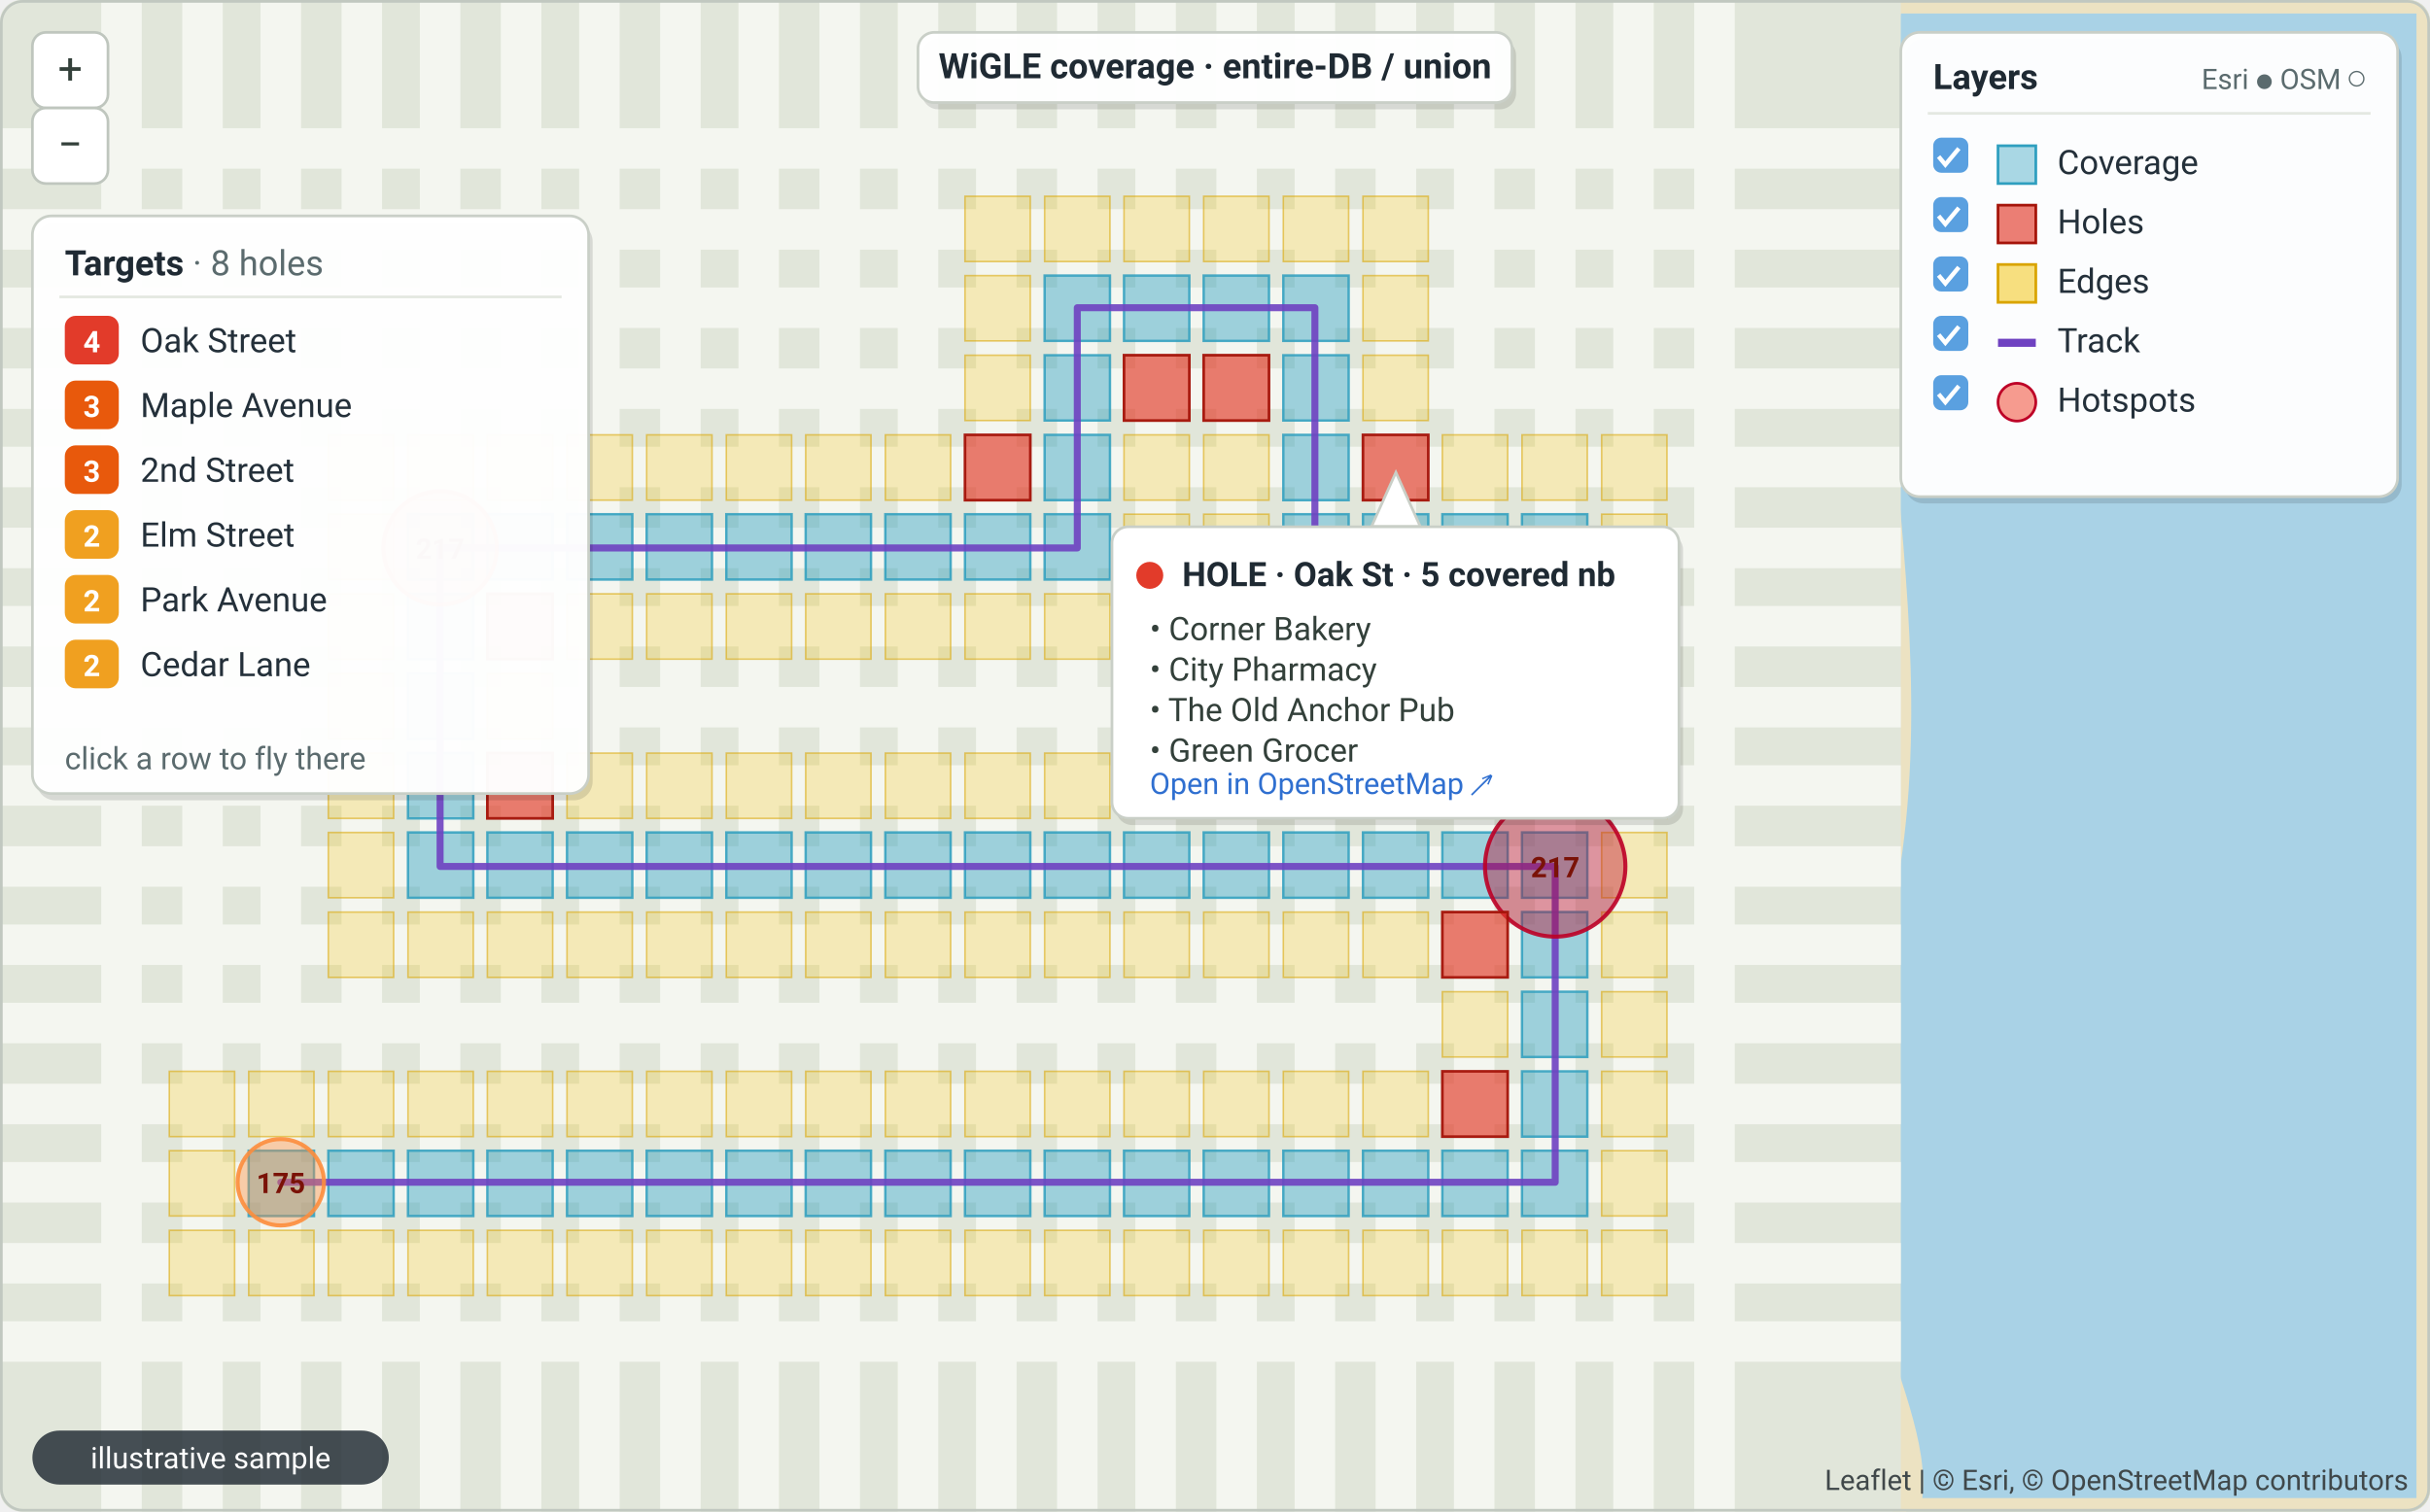
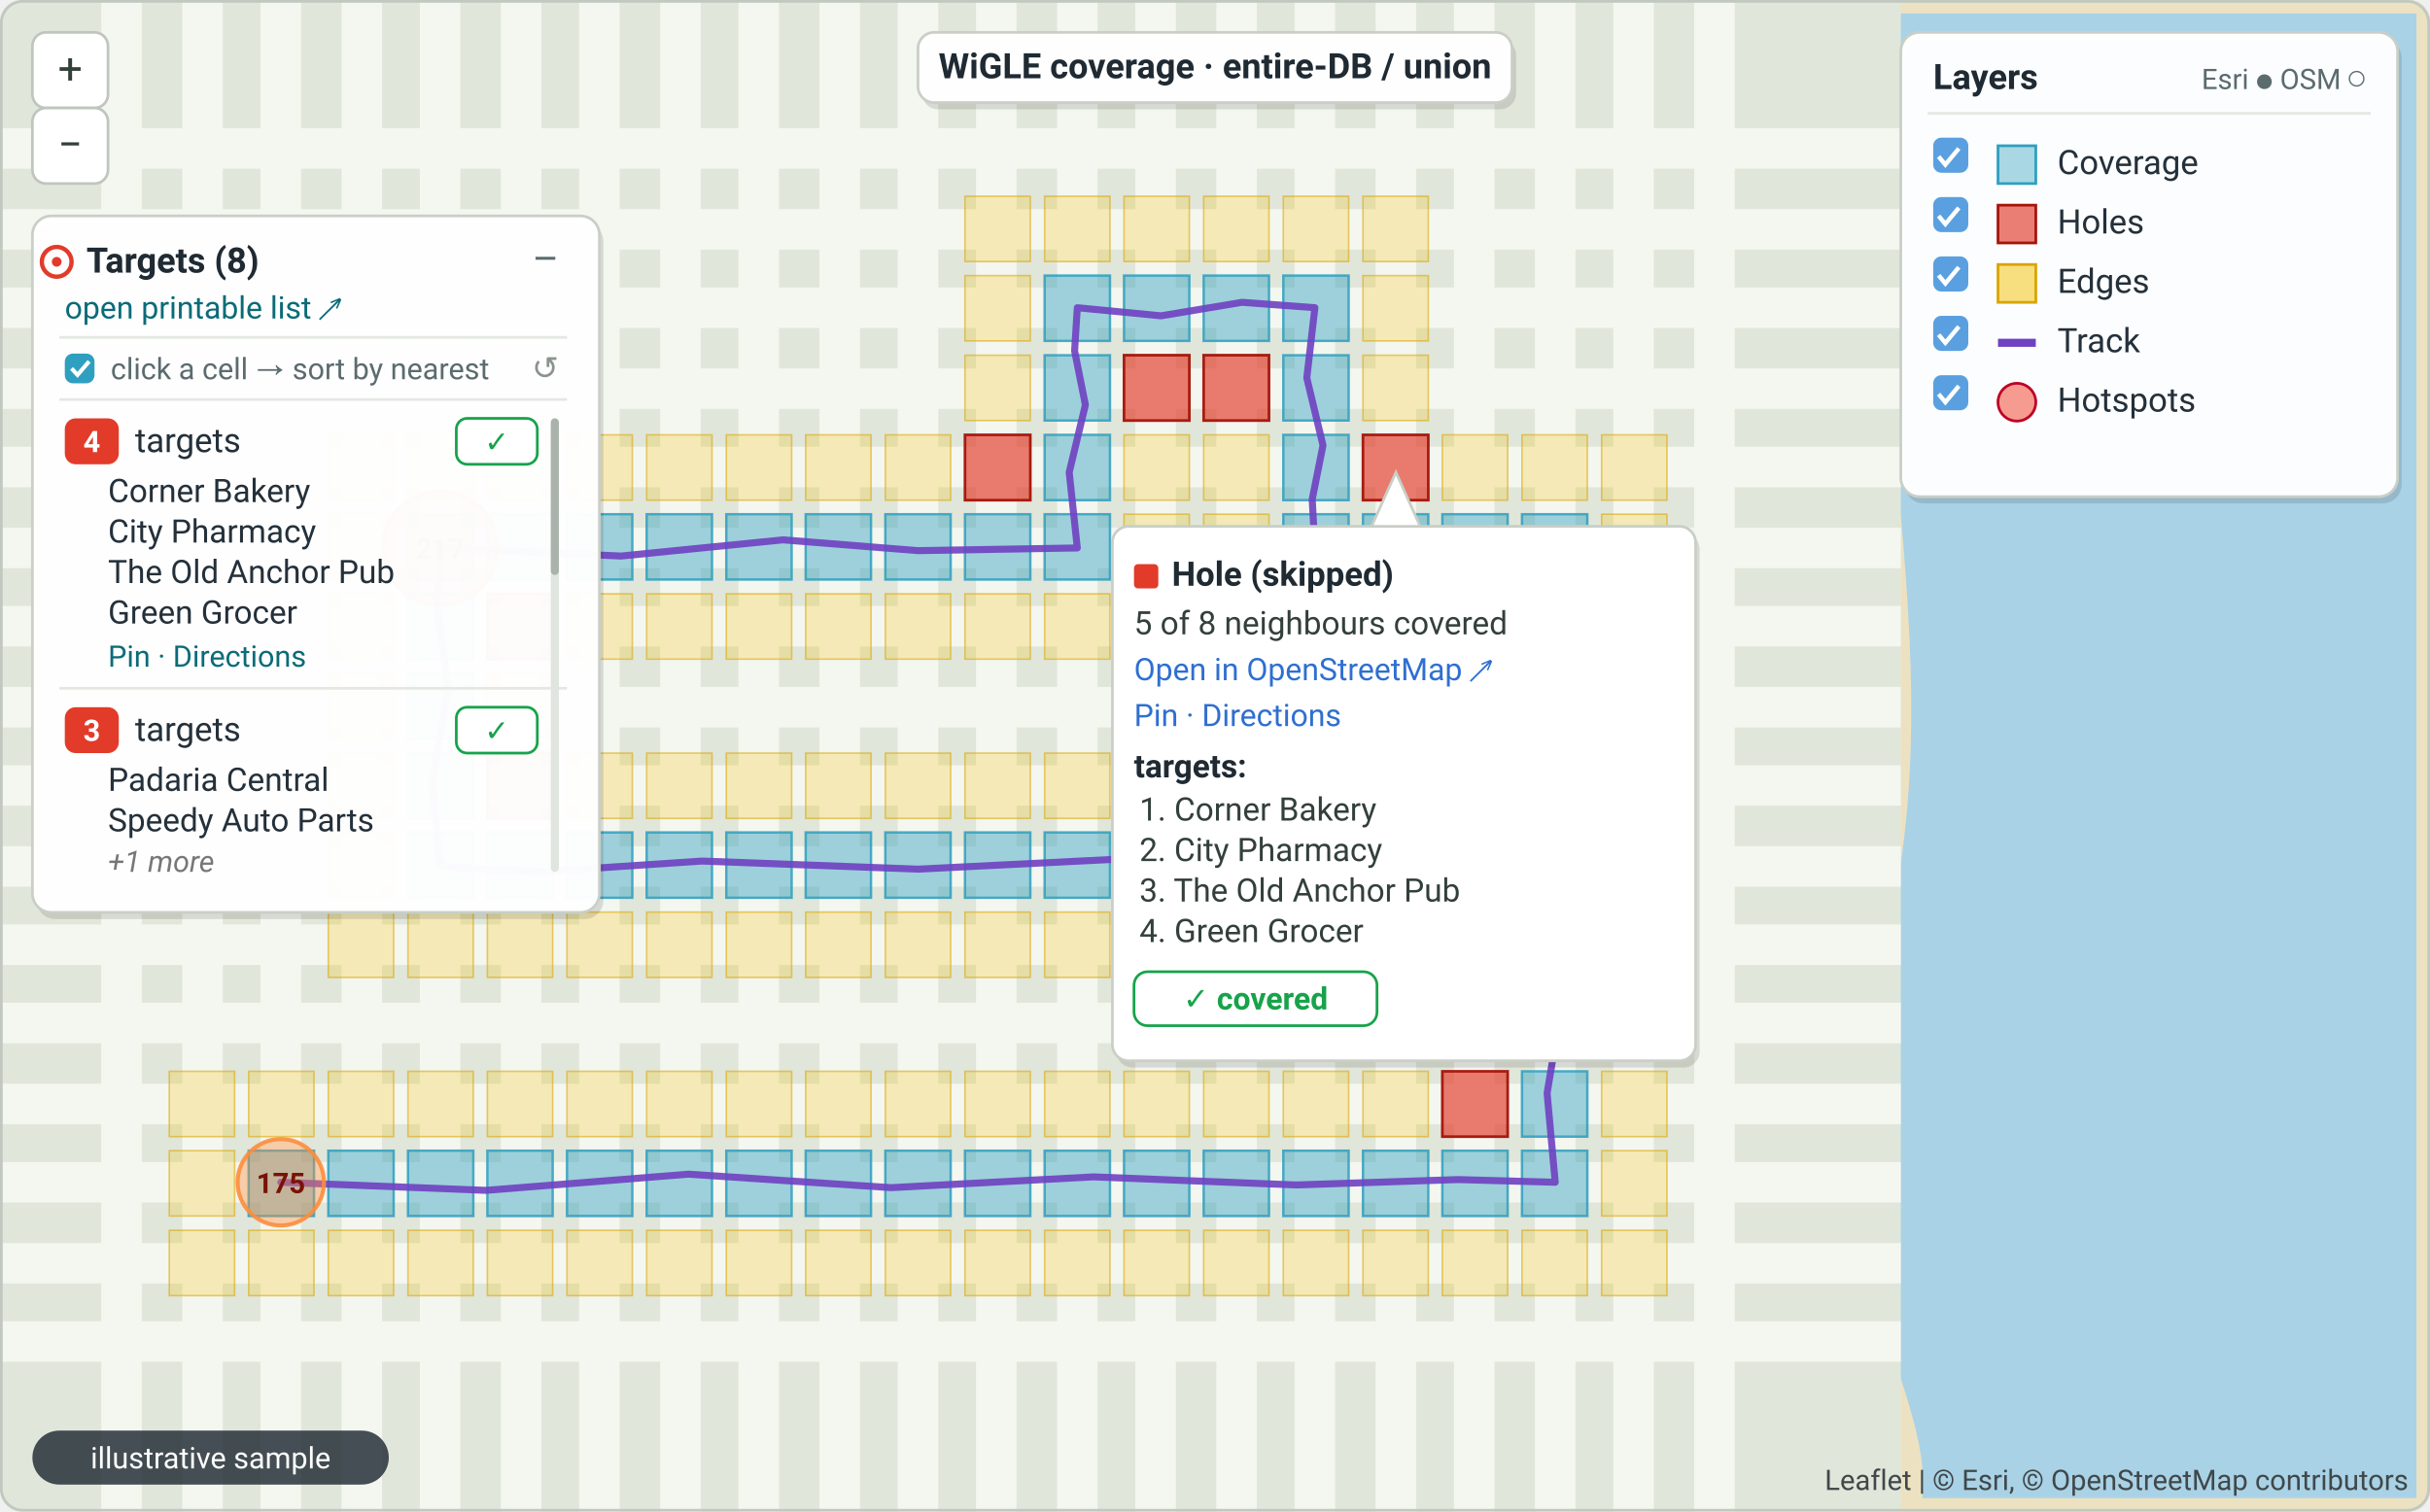
<svg xmlns="http://www.w3.org/2000/svg" width="900" height="560" viewBox="0 0 900 560" font-family="ui-sans-serif, Segoe UI, Roboto, Helvetica, Arial, sans-serif">
  <defs>
    <clipPath id="frame">
      <rect x="0" y="0" width="900" height="560" rx="8" />
    </clipPath>
  </defs>
  <g clip-path="url(#frame)">
    <rect x="0" y="0" width="900" height="560" fill="#e7ebe1" />
    <path d="M 700,0 C 672,120 726,240 690,360 C 662,470 716,520 706,560 L 900,560 L 900,0 Z" fill="#a9d2e6" />
    <path d="M 700,0 C 672,120 726,240 690,360 C 662,470 716,520 706,560 L 900,560 L 900,0 Z" fill="none" stroke="#ece2c2" stroke-width="10" />
    <rect x="0" y="0" width="704" height="560" fill="#e1e6da" />
    <line x1="45" y1="0" x2="45" y2="560" stroke="#f4f6f0" stroke-width="15" />
    <line x1="75" y1="0" x2="75" y2="560" stroke="#f4f6f0" stroke-width="15" />
    <line x1="104" y1="0" x2="104" y2="560" stroke="#f4f6f0" stroke-width="15" />
    <line x1="134" y1="0" x2="134" y2="560" stroke="#f4f6f0" stroke-width="15" />
    <line x1="163" y1="0" x2="163" y2="560" stroke="#f4f6f0" stroke-width="15" />
    <line x1="193" y1="0" x2="193" y2="560" stroke="#f4f6f0" stroke-width="15" />
    <line x1="222" y1="0" x2="222" y2="560" stroke="#f4f6f0" stroke-width="15" />
    <line x1="252" y1="0" x2="252" y2="560" stroke="#f4f6f0" stroke-width="15" />
    <line x1="281" y1="0" x2="281" y2="560" stroke="#f4f6f0" stroke-width="15" />
    <line x1="311" y1="0" x2="311" y2="560" stroke="#f4f6f0" stroke-width="15" />
    <line x1="340" y1="0" x2="340" y2="560" stroke="#f4f6f0" stroke-width="15" />
    <line x1="369" y1="0" x2="369" y2="560" stroke="#f4f6f0" stroke-width="15" />
    <line x1="399" y1="0" x2="399" y2="560" stroke="#f4f6f0" stroke-width="15" />
    <line x1="428" y1="0" x2="428" y2="560" stroke="#f4f6f0" stroke-width="15" />
    <line x1="458" y1="0" x2="458" y2="560" stroke="#f4f6f0" stroke-width="15" />
    <line x1="487" y1="0" x2="487" y2="560" stroke="#f4f6f0" stroke-width="15" />
    <line x1="517" y1="0" x2="517" y2="560" stroke="#f4f6f0" stroke-width="15" />
    <line x1="546" y1="0" x2="546" y2="560" stroke="#f4f6f0" stroke-width="15" />
    <line x1="576" y1="0" x2="576" y2="560" stroke="#f4f6f0" stroke-width="15" />
    <line x1="605" y1="0" x2="605" y2="560" stroke="#f4f6f0" stroke-width="15" />
    <line x1="635" y1="0" x2="635" y2="560" stroke="#f4f6f0" stroke-width="15" />
    <line x1="0" y1="55" x2="704" y2="55" stroke="#f4f6f0" stroke-width="15" />
    <line x1="0" y1="85" x2="704" y2="85" stroke="#f4f6f0" stroke-width="15" />
    <line x1="0" y1="114" x2="704" y2="114" stroke="#f4f6f0" stroke-width="15" />
    <line x1="0" y1="144" x2="704" y2="144" stroke="#f4f6f0" stroke-width="15" />
    <line x1="0" y1="173" x2="704" y2="173" stroke="#f4f6f0" stroke-width="15" />
    <line x1="0" y1="203" x2="704" y2="203" stroke="#f4f6f0" stroke-width="15" />
    <line x1="0" y1="232" x2="704" y2="232" stroke="#f4f6f0" stroke-width="15" />
    <line x1="0" y1="262" x2="704" y2="262" stroke="#f4f6f0" stroke-width="15" />
    <line x1="0" y1="291" x2="704" y2="291" stroke="#f4f6f0" stroke-width="15" />
    <line x1="0" y1="321" x2="704" y2="321" stroke="#f4f6f0" stroke-width="15" />
    <line x1="0" y1="350" x2="704" y2="350" stroke="#f4f6f0" stroke-width="15" />
    <line x1="0" y1="379" x2="704" y2="379" stroke="#f4f6f0" stroke-width="15" />
    <line x1="0" y1="409" x2="704" y2="409" stroke="#f4f6f0" stroke-width="15" />
    <line x1="0" y1="438" x2="704" y2="438" stroke="#f4f6f0" stroke-width="15" />
    <line x1="0" y1="468" x2="704" y2="468" stroke="#f4f6f0" stroke-width="15" />
    <line x1="0" y1="497" x2="704" y2="497" stroke="#f4f6f0" stroke-width="15" />
    <rect x="357.4" y="396.9" width="24.2" height="24.2" fill="#f2c200" fill-opacity="0.24" stroke="#d9a400" stroke-opacity="0.55" stroke-width="0.6" />
    <rect x="239.5" y="220.0" width="24.2" height="24.2" fill="#f2c200" fill-opacity="0.24" stroke="#d9a400" stroke-opacity="0.55" stroke-width="0.6" />
    <rect x="504.8" y="220.0" width="24.2" height="24.2" fill="#f2c200" fill-opacity="0.24" stroke="#d9a400" stroke-opacity="0.55" stroke-width="0.6" />
    <rect x="298.4" y="161.1" width="24.2" height="24.2" fill="#f2c200" fill-opacity="0.24" stroke="#d9a400" stroke-opacity="0.55" stroke-width="0.6" />
    <rect x="357.4" y="455.8" width="24.2" height="24.2" fill="#f2c200" fill-opacity="0.24" stroke="#d9a400" stroke-opacity="0.55" stroke-width="0.6" />
    <rect x="504.8" y="337.9" width="24.2" height="24.2" fill="#f2c200" fill-opacity="0.24" stroke="#d9a400" stroke-opacity="0.55" stroke-width="0.6" />
    <rect x="416.3" y="72.7" width="24.2" height="24.2" fill="#f2c200" fill-opacity="0.24" stroke="#d9a400" stroke-opacity="0.55" stroke-width="0.6" />
    <rect x="416.3" y="396.9" width="24.2" height="24.2" fill="#f2c200" fill-opacity="0.24" stroke="#d9a400" stroke-opacity="0.55" stroke-width="0.6" />
    <rect x="298.4" y="220.0" width="24.2" height="24.2" fill="#f2c200" fill-opacity="0.24" stroke="#d9a400" stroke-opacity="0.55" stroke-width="0.6" />
    <rect x="151.1" y="455.8" width="24.2" height="24.2" fill="#f2c200" fill-opacity="0.24" stroke="#d9a400" stroke-opacity="0.55" stroke-width="0.6" />
    <rect x="534.2" y="367.4" width="24.2" height="24.2" fill="#f2c200" fill-opacity="0.24" stroke="#d9a400" stroke-opacity="0.55" stroke-width="0.6" />
    <rect x="416.3" y="455.8" width="24.2" height="24.2" fill="#f2c200" fill-opacity="0.24" stroke="#d9a400" stroke-opacity="0.55" stroke-width="0.6" />
    <rect x="210.0" y="396.9" width="24.2" height="24.2" fill="#f2c200" fill-opacity="0.24" stroke="#d9a400" stroke-opacity="0.55" stroke-width="0.6" />
    <rect x="475.3" y="396.9" width="24.2" height="24.2" fill="#f2c200" fill-opacity="0.24" stroke="#d9a400" stroke-opacity="0.55" stroke-width="0.6" />
    <rect x="210.0" y="455.8" width="24.2" height="24.2" fill="#f2c200" fill-opacity="0.24" stroke="#d9a400" stroke-opacity="0.55" stroke-width="0.6" />
    <rect x="593.2" y="367.4" width="24.2" height="24.2" fill="#f2c200" fill-opacity="0.24" stroke="#d9a400" stroke-opacity="0.55" stroke-width="0.6" />
    <rect x="475.3" y="455.8" width="24.2" height="24.2" fill="#f2c200" fill-opacity="0.24" stroke="#d9a400" stroke-opacity="0.55" stroke-width="0.6" />
    <rect x="357.4" y="337.9" width="24.2" height="24.2" fill="#f2c200" fill-opacity="0.24" stroke="#d9a400" stroke-opacity="0.55" stroke-width="0.6" />
    <rect x="269.0" y="396.9" width="24.2" height="24.2" fill="#f2c200" fill-opacity="0.24" stroke="#d9a400" stroke-opacity="0.55" stroke-width="0.6" />
    <rect x="121.6" y="249.5" width="24.2" height="24.2" fill="#f2c200" fill-opacity="0.24" stroke="#d9a400" stroke-opacity="0.55" stroke-width="0.6" />
    <rect x="416.3" y="279.0" width="24.2" height="24.2" fill="#f2c200" fill-opacity="0.24" stroke="#d9a400" stroke-opacity="0.55" stroke-width="0.6" />
    <rect x="269.0" y="455.8" width="24.2" height="24.2" fill="#f2c200" fill-opacity="0.24" stroke="#d9a400" stroke-opacity="0.55" stroke-width="0.6" />
    <rect x="534.2" y="455.8" width="24.2" height="24.2" fill="#f2c200" fill-opacity="0.24" stroke="#d9a400" stroke-opacity="0.55" stroke-width="0.6" />
    <rect x="416.3" y="337.9" width="24.2" height="24.2" fill="#f2c200" fill-opacity="0.24" stroke="#d9a400" stroke-opacity="0.55" stroke-width="0.6" />
    <rect x="327.9" y="396.9" width="24.2" height="24.2" fill="#f2c200" fill-opacity="0.24" stroke="#d9a400" stroke-opacity="0.55" stroke-width="0.6" />
    <rect x="180.5" y="249.5" width="24.2" height="24.2" fill="#f2c200" fill-opacity="0.24" stroke="#d9a400" stroke-opacity="0.55" stroke-width="0.6" />
    <rect x="593.2" y="396.9" width="24.2" height="24.2" fill="#f2c200" fill-opacity="0.24" stroke="#d9a400" stroke-opacity="0.55" stroke-width="0.6" />
    <rect x="504.8" y="131.6" width="24.2" height="24.2" fill="#f2c200" fill-opacity="0.24" stroke="#d9a400" stroke-opacity="0.55" stroke-width="0.6" />
    <rect x="210.0" y="279.0" width="24.2" height="24.2" fill="#f2c200" fill-opacity="0.24" stroke="#d9a400" stroke-opacity="0.55" stroke-width="0.6" />
    <rect x="475.3" y="279.0" width="24.2" height="24.2" fill="#f2c200" fill-opacity="0.24" stroke="#d9a400" stroke-opacity="0.55" stroke-width="0.6" />
    <rect x="327.9" y="455.8" width="24.2" height="24.2" fill="#f2c200" fill-opacity="0.24" stroke="#d9a400" stroke-opacity="0.55" stroke-width="0.6" />
    <rect x="210.0" y="337.9" width="24.2" height="24.2" fill="#f2c200" fill-opacity="0.24" stroke="#d9a400" stroke-opacity="0.55" stroke-width="0.6" />
    <rect x="121.6" y="396.9" width="24.2" height="24.2" fill="#f2c200" fill-opacity="0.24" stroke="#d9a400" stroke-opacity="0.55" stroke-width="0.6" />
    <rect x="475.3" y="337.9" width="24.2" height="24.2" fill="#f2c200" fill-opacity="0.24" stroke="#d9a400" stroke-opacity="0.55" stroke-width="0.6" />
    <rect x="386.9" y="396.9" width="24.2" height="24.2" fill="#f2c200" fill-opacity="0.24" stroke="#d9a400" stroke-opacity="0.55" stroke-width="0.6" />
    <rect x="357.4" y="220.0" width="24.2" height="24.2" fill="#f2c200" fill-opacity="0.24" stroke="#d9a400" stroke-opacity="0.55" stroke-width="0.6" />
    <rect x="269.0" y="279.0" width="24.2" height="24.2" fill="#f2c200" fill-opacity="0.24" stroke="#d9a400" stroke-opacity="0.55" stroke-width="0.6" />
    <rect x="121.6" y="455.8" width="24.2" height="24.2" fill="#f2c200" fill-opacity="0.24" stroke="#d9a400" stroke-opacity="0.55" stroke-width="0.6" />
    <rect x="534.2" y="279.0" width="24.2" height="24.2" fill="#f2c200" fill-opacity="0.24" stroke="#d9a400" stroke-opacity="0.55" stroke-width="0.6" />
    <rect x="386.9" y="455.8" width="24.2" height="24.2" fill="#f2c200" fill-opacity="0.24" stroke="#d9a400" stroke-opacity="0.55" stroke-width="0.6" />
    <rect x="416.3" y="161.1" width="24.2" height="24.2" fill="#f2c200" fill-opacity="0.24" stroke="#d9a400" stroke-opacity="0.55" stroke-width="0.6" />
    <rect x="269.0" y="337.9" width="24.2" height="24.2" fill="#f2c200" fill-opacity="0.24" stroke="#d9a400" stroke-opacity="0.55" stroke-width="0.6" />
    <rect x="180.5" y="396.9" width="24.2" height="24.2" fill="#f2c200" fill-opacity="0.24" stroke="#d9a400" stroke-opacity="0.55" stroke-width="0.6" />
    <rect x="445.8" y="72.7" width="24.2" height="24.2" fill="#f2c200" fill-opacity="0.24" stroke="#d9a400" stroke-opacity="0.55" stroke-width="0.6" />
    <rect x="445.8" y="396.9" width="24.2" height="24.2" fill="#f2c200" fill-opacity="0.24" stroke="#d9a400" stroke-opacity="0.55" stroke-width="0.6" />
    <rect x="357.4" y="131.6" width="24.2" height="24.2" fill="#f2c200" fill-opacity="0.24" stroke="#d9a400" stroke-opacity="0.55" stroke-width="0.6" />
    <rect x="327.9" y="279.0" width="24.2" height="24.2" fill="#f2c200" fill-opacity="0.24" stroke="#d9a400" stroke-opacity="0.55" stroke-width="0.6" />
    <rect x="180.5" y="455.8" width="24.2" height="24.2" fill="#f2c200" fill-opacity="0.24" stroke="#d9a400" stroke-opacity="0.55" stroke-width="0.6" />
    <rect x="445.8" y="455.8" width="24.2" height="24.2" fill="#f2c200" fill-opacity="0.24" stroke="#d9a400" stroke-opacity="0.55" stroke-width="0.6" />
    <rect x="210.0" y="161.1" width="24.2" height="24.2" fill="#f2c200" fill-opacity="0.24" stroke="#d9a400" stroke-opacity="0.55" stroke-width="0.6" />
    <rect x="327.9" y="337.9" width="24.2" height="24.2" fill="#f2c200" fill-opacity="0.24" stroke="#d9a400" stroke-opacity="0.55" stroke-width="0.6" />
    <rect x="239.5" y="396.9" width="24.2" height="24.2" fill="#f2c200" fill-opacity="0.24" stroke="#d9a400" stroke-opacity="0.55" stroke-width="0.6" />
    <rect x="593.2" y="337.9" width="24.2" height="24.2" fill="#f2c200" fill-opacity="0.24" stroke="#d9a400" stroke-opacity="0.55" stroke-width="0.6" />
    <rect x="504.8" y="396.9" width="24.2" height="24.2" fill="#f2c200" fill-opacity="0.24" stroke="#d9a400" stroke-opacity="0.55" stroke-width="0.6" />
    <rect x="210.0" y="220.0" width="24.2" height="24.2" fill="#f2c200" fill-opacity="0.24" stroke="#d9a400" stroke-opacity="0.55" stroke-width="0.6" />
    <rect x="121.6" y="279.0" width="24.2" height="24.2" fill="#f2c200" fill-opacity="0.24" stroke="#d9a400" stroke-opacity="0.55" stroke-width="0.6" />
    <rect x="386.9" y="279.0" width="24.2" height="24.2" fill="#f2c200" fill-opacity="0.24" stroke="#d9a400" stroke-opacity="0.55" stroke-width="0.6" />
    <rect x="239.5" y="455.8" width="24.2" height="24.2" fill="#f2c200" fill-opacity="0.24" stroke="#d9a400" stroke-opacity="0.55" stroke-width="0.6" />
    <rect x="269.0" y="161.1" width="24.2" height="24.2" fill="#f2c200" fill-opacity="0.24" stroke="#d9a400" stroke-opacity="0.55" stroke-width="0.6" />
    <rect x="534.2" y="161.1" width="24.2" height="24.2" fill="#f2c200" fill-opacity="0.24" stroke="#d9a400" stroke-opacity="0.55" stroke-width="0.6" />
    <rect x="386.9" y="337.9" width="24.2" height="24.2" fill="#f2c200" fill-opacity="0.24" stroke="#d9a400" stroke-opacity="0.55" stroke-width="0.6" />
    <rect x="298.4" y="396.9" width="24.2" height="24.2" fill="#f2c200" fill-opacity="0.24" stroke="#d9a400" stroke-opacity="0.55" stroke-width="0.6" />
    <rect x="269.0" y="220.0" width="24.2" height="24.2" fill="#f2c200" fill-opacity="0.24" stroke="#d9a400" stroke-opacity="0.55" stroke-width="0.6" />
    <rect x="534.2" y="220.0" width="24.2" height="24.2" fill="#f2c200" fill-opacity="0.24" stroke="#d9a400" stroke-opacity="0.55" stroke-width="0.6" />
    <rect x="445.8" y="279.0" width="24.2" height="24.2" fill="#f2c200" fill-opacity="0.24" stroke="#d9a400" stroke-opacity="0.55" stroke-width="0.6" />
    <rect x="327.9" y="161.1" width="24.2" height="24.2" fill="#f2c200" fill-opacity="0.24" stroke="#d9a400" stroke-opacity="0.55" stroke-width="0.6" />
    <rect x="180.5" y="337.9" width="24.2" height="24.2" fill="#f2c200" fill-opacity="0.24" stroke="#d9a400" stroke-opacity="0.55" stroke-width="0.6" />
    <rect x="445.8" y="337.9" width="24.2" height="24.2" fill="#f2c200" fill-opacity="0.24" stroke="#d9a400" stroke-opacity="0.55" stroke-width="0.6" />
    <rect x="327.9" y="220.0" width="24.2" height="24.2" fill="#f2c200" fill-opacity="0.24" stroke="#d9a400" stroke-opacity="0.55" stroke-width="0.6" />
    <rect x="239.5" y="279.0" width="24.2" height="24.2" fill="#f2c200" fill-opacity="0.24" stroke="#d9a400" stroke-opacity="0.55" stroke-width="0.6" />
    <rect x="504.8" y="279.0" width="24.2" height="24.2" fill="#f2c200" fill-opacity="0.24" stroke="#d9a400" stroke-opacity="0.55" stroke-width="0.6" />
    <rect x="239.5" y="337.9" width="24.2" height="24.2" fill="#f2c200" fill-opacity="0.24" stroke="#d9a400" stroke-opacity="0.55" stroke-width="0.6" />
    <rect x="151.1" y="396.9" width="24.2" height="24.2" fill="#f2c200" fill-opacity="0.24" stroke="#d9a400" stroke-opacity="0.55" stroke-width="0.6" />
    <rect x="121.6" y="220.0" width="24.2" height="24.2" fill="#f2c200" fill-opacity="0.24" stroke="#d9a400" stroke-opacity="0.55" stroke-width="0.6" />
    <rect x="298.4" y="279.0" width="24.2" height="24.2" fill="#f2c200" fill-opacity="0.24" stroke="#d9a400" stroke-opacity="0.55" stroke-width="0.6" />
    <rect x="180.5" y="161.1" width="24.2" height="24.2" fill="#f2c200" fill-opacity="0.24" stroke="#d9a400" stroke-opacity="0.55" stroke-width="0.6" />
    <rect x="445.8" y="161.1" width="24.2" height="24.2" fill="#f2c200" fill-opacity="0.24" stroke="#d9a400" stroke-opacity="0.55" stroke-width="0.6" />
    <rect x="504.8" y="455.8" width="24.2" height="24.2" fill="#f2c200" fill-opacity="0.24" stroke="#d9a400" stroke-opacity="0.55" stroke-width="0.6" />
    <rect x="298.4" y="337.9" width="24.2" height="24.2" fill="#f2c200" fill-opacity="0.24" stroke="#d9a400" stroke-opacity="0.55" stroke-width="0.6" />
    <rect x="357.4" y="279.0" width="24.2" height="24.2" fill="#f2c200" fill-opacity="0.24" stroke="#d9a400" stroke-opacity="0.55" stroke-width="0.6" />
    <rect x="239.5" y="161.1" width="24.2" height="24.2" fill="#f2c200" fill-opacity="0.24" stroke="#d9a400" stroke-opacity="0.55" stroke-width="0.6" />
    <rect x="298.4" y="455.8" width="24.2" height="24.2" fill="#f2c200" fill-opacity="0.24" stroke="#d9a400" stroke-opacity="0.55" stroke-width="0.6" />
    <rect x="593.2" y="426.3" width="24.2" height="24.2" fill="#f2c200" fill-opacity="0.24" stroke="#d9a400" stroke-opacity="0.55" stroke-width="0.6" />
    <rect x="563.7" y="455.8" width="24.2" height="24.2" fill="#f2c200" fill-opacity="0.24" stroke="#d9a400" stroke-opacity="0.55" stroke-width="0.6" />
    <rect x="121.6" y="308.4" width="24.2" height="24.2" fill="#f2c200" fill-opacity="0.24" stroke="#d9a400" stroke-opacity="0.55" stroke-width="0.6" />
    <rect x="563.7" y="161.1" width="24.2" height="24.2" fill="#f2c200" fill-opacity="0.24" stroke="#d9a400" stroke-opacity="0.55" stroke-width="0.6" />
    <rect x="563.7" y="279.0" width="24.2" height="24.2" fill="#f2c200" fill-opacity="0.24" stroke="#d9a400" stroke-opacity="0.55" stroke-width="0.6" />
    <rect x="475.3" y="72.7" width="24.2" height="24.2" fill="#f2c200" fill-opacity="0.24" stroke="#d9a400" stroke-opacity="0.55" stroke-width="0.6" />
    <rect x="151.1" y="161.1" width="24.2" height="24.2" fill="#f2c200" fill-opacity="0.24" stroke="#d9a400" stroke-opacity="0.55" stroke-width="0.6" />
    <rect x="121.6" y="190.5" width="24.2" height="24.2" fill="#f2c200" fill-opacity="0.24" stroke="#d9a400" stroke-opacity="0.55" stroke-width="0.6" />
    <rect x="504.8" y="102.1" width="24.2" height="24.2" fill="#f2c200" fill-opacity="0.24" stroke="#d9a400" stroke-opacity="0.55" stroke-width="0.6" />
    <rect x="445.8" y="190.5" width="24.2" height="24.2" fill="#f2c200" fill-opacity="0.24" stroke="#d9a400" stroke-opacity="0.55" stroke-width="0.6" />
    <rect x="151.1" y="337.9" width="24.2" height="24.2" fill="#f2c200" fill-opacity="0.24" stroke="#d9a400" stroke-opacity="0.55" stroke-width="0.6" />
    <rect x="563.7" y="220.0" width="24.2" height="24.2" fill="#f2c200" fill-opacity="0.24" stroke="#d9a400" stroke-opacity="0.55" stroke-width="0.6" />
    <rect x="386.9" y="72.7" width="24.2" height="24.2" fill="#f2c200" fill-opacity="0.24" stroke="#d9a400" stroke-opacity="0.55" stroke-width="0.6" />
    <rect x="357.4" y="102.1" width="24.2" height="24.2" fill="#f2c200" fill-opacity="0.24" stroke="#d9a400" stroke-opacity="0.55" stroke-width="0.6" />
    <rect x="475.3" y="220.0" width="24.2" height="24.2" fill="#f2c200" fill-opacity="0.24" stroke="#d9a400" stroke-opacity="0.55" stroke-width="0.6" />
    <rect x="92.1" y="396.9" width="24.2" height="24.2" fill="#f2c200" fill-opacity="0.24" stroke="#d9a400" stroke-opacity="0.55" stroke-width="0.6" />
    <rect x="92.1" y="455.8" width="24.2" height="24.2" fill="#f2c200" fill-opacity="0.24" stroke="#d9a400" stroke-opacity="0.55" stroke-width="0.6" />
    <rect x="386.9" y="220.0" width="24.2" height="24.2" fill="#f2c200" fill-opacity="0.24" stroke="#d9a400" stroke-opacity="0.55" stroke-width="0.6" />
    <rect x="416.3" y="190.5" width="24.2" height="24.2" fill="#f2c200" fill-opacity="0.24" stroke="#d9a400" stroke-opacity="0.55" stroke-width="0.6" />
    <rect x="593.2" y="308.4" width="24.2" height="24.2" fill="#f2c200" fill-opacity="0.24" stroke="#d9a400" stroke-opacity="0.55" stroke-width="0.6" />
    <rect x="357.4" y="72.7" width="24.2" height="24.2" fill="#f2c200" fill-opacity="0.24" stroke="#d9a400" stroke-opacity="0.55" stroke-width="0.6" />
    <rect x="593.2" y="190.5" width="24.2" height="24.2" fill="#f2c200" fill-opacity="0.24" stroke="#d9a400" stroke-opacity="0.55" stroke-width="0.6" />
    <rect x="62.7" y="396.9" width="24.2" height="24.2" fill="#f2c200" fill-opacity="0.24" stroke="#d9a400" stroke-opacity="0.55" stroke-width="0.6" />
    <rect x="62.7" y="455.8" width="24.2" height="24.2" fill="#f2c200" fill-opacity="0.24" stroke="#d9a400" stroke-opacity="0.55" stroke-width="0.6" />
    <rect x="593.2" y="455.8" width="24.2" height="24.2" fill="#f2c200" fill-opacity="0.24" stroke="#d9a400" stroke-opacity="0.55" stroke-width="0.6" />
    <rect x="416.3" y="220.0" width="24.2" height="24.2" fill="#f2c200" fill-opacity="0.24" stroke="#d9a400" stroke-opacity="0.55" stroke-width="0.6" />
    <rect x="593.2" y="279.0" width="24.2" height="24.2" fill="#f2c200" fill-opacity="0.24" stroke="#d9a400" stroke-opacity="0.55" stroke-width="0.6" />
    <rect x="504.8" y="72.7" width="24.2" height="24.2" fill="#f2c200" fill-opacity="0.24" stroke="#d9a400" stroke-opacity="0.55" stroke-width="0.6" />
    <rect x="121.6" y="337.9" width="24.2" height="24.2" fill="#f2c200" fill-opacity="0.24" stroke="#d9a400" stroke-opacity="0.55" stroke-width="0.6" />
    <rect x="593.2" y="161.1" width="24.2" height="24.2" fill="#f2c200" fill-opacity="0.24" stroke="#d9a400" stroke-opacity="0.55" stroke-width="0.6" />
    <rect x="593.2" y="220.0" width="24.2" height="24.2" fill="#f2c200" fill-opacity="0.24" stroke="#d9a400" stroke-opacity="0.55" stroke-width="0.6" />
    <rect x="121.6" y="161.1" width="24.2" height="24.2" fill="#f2c200" fill-opacity="0.24" stroke="#d9a400" stroke-opacity="0.55" stroke-width="0.6" />
    <rect x="445.8" y="220.0" width="24.2" height="24.2" fill="#f2c200" fill-opacity="0.24" stroke="#d9a400" stroke-opacity="0.55" stroke-width="0.6" />
    <rect x="62.7" y="426.3" width="24.2" height="24.2" fill="#f2c200" fill-opacity="0.24" stroke="#d9a400" stroke-opacity="0.55" stroke-width="0.6" />
    <rect x="475.3" y="190.5" width="24.2" height="24.2" fill="#2f9fbf" fill-opacity="0.44" stroke="#2f9fbf" stroke-opacity="0.85" stroke-width="0.9" />
    <rect x="563.7" y="190.5" width="24.2" height="24.2" fill="#2f9fbf" fill-opacity="0.44" stroke="#2f9fbf" stroke-opacity="0.85" stroke-width="0.9" />
    <rect x="416.3" y="102.1" width="24.2" height="24.2" fill="#2f9fbf" fill-opacity="0.44" stroke="#2f9fbf" stroke-opacity="0.85" stroke-width="0.9" />
    <rect x="151.1" y="279.0" width="24.2" height="24.2" fill="#2f9fbf" fill-opacity="0.44" stroke="#2f9fbf" stroke-opacity="0.85" stroke-width="0.9" />
    <rect x="151.1" y="220.0" width="24.2" height="24.2" fill="#2f9fbf" fill-opacity="0.44" stroke="#2f9fbf" stroke-opacity="0.85" stroke-width="0.9" />
    <rect x="210.0" y="308.4" width="24.2" height="24.2" fill="#2f9fbf" fill-opacity="0.44" stroke="#2f9fbf" stroke-opacity="0.85" stroke-width="0.9" />
    <rect x="386.9" y="308.4" width="24.2" height="24.2" fill="#2f9fbf" fill-opacity="0.44" stroke="#2f9fbf" stroke-opacity="0.85" stroke-width="0.9" />
    <rect x="298.4" y="308.4" width="24.2" height="24.2" fill="#2f9fbf" fill-opacity="0.44" stroke="#2f9fbf" stroke-opacity="0.85" stroke-width="0.9" />
    <rect x="475.3" y="308.4" width="24.2" height="24.2" fill="#2f9fbf" fill-opacity="0.44" stroke="#2f9fbf" stroke-opacity="0.85" stroke-width="0.9" />
    <rect x="121.6" y="426.3" width="24.2" height="24.2" fill="#2f9fbf" fill-opacity="0.44" stroke="#2f9fbf" stroke-opacity="0.85" stroke-width="0.9" />
    <rect x="298.4" y="426.3" width="24.2" height="24.2" fill="#2f9fbf" fill-opacity="0.44" stroke="#2f9fbf" stroke-opacity="0.85" stroke-width="0.9" />
    <rect x="563.7" y="308.4" width="24.2" height="24.2" fill="#2f9fbf" fill-opacity="0.44" stroke="#2f9fbf" stroke-opacity="0.85" stroke-width="0.9" />
    <rect x="210.0" y="426.3" width="24.2" height="24.2" fill="#2f9fbf" fill-opacity="0.44" stroke="#2f9fbf" stroke-opacity="0.85" stroke-width="0.9" />
    <rect x="386.9" y="426.3" width="24.2" height="24.2" fill="#2f9fbf" fill-opacity="0.44" stroke="#2f9fbf" stroke-opacity="0.85" stroke-width="0.9" />
    <rect x="180.5" y="190.5" width="24.2" height="24.2" fill="#2f9fbf" fill-opacity="0.44" stroke="#2f9fbf" stroke-opacity="0.85" stroke-width="0.9" />
    <rect x="563.7" y="367.4" width="24.2" height="24.2" fill="#2f9fbf" fill-opacity="0.44" stroke="#2f9fbf" stroke-opacity="0.85" stroke-width="0.9" />
    <rect x="475.3" y="426.3" width="24.2" height="24.2" fill="#2f9fbf" fill-opacity="0.44" stroke="#2f9fbf" stroke-opacity="0.85" stroke-width="0.9" />
    <rect x="269.0" y="190.5" width="24.2" height="24.2" fill="#2f9fbf" fill-opacity="0.44" stroke="#2f9fbf" stroke-opacity="0.85" stroke-width="0.9" />
    <rect x="386.9" y="161.1" width="24.2" height="24.2" fill="#2f9fbf" fill-opacity="0.44" stroke="#2f9fbf" stroke-opacity="0.85" stroke-width="0.9" />
    <rect x="357.4" y="190.5" width="24.2" height="24.2" fill="#2f9fbf" fill-opacity="0.44" stroke="#2f9fbf" stroke-opacity="0.85" stroke-width="0.9" />
    <rect x="563.7" y="426.3" width="24.2" height="24.2" fill="#2f9fbf" fill-opacity="0.44" stroke="#2f9fbf" stroke-opacity="0.85" stroke-width="0.9" />
    <rect x="475.3" y="161.1" width="24.2" height="24.2" fill="#2f9fbf" fill-opacity="0.44" stroke="#2f9fbf" stroke-opacity="0.85" stroke-width="0.9" />
    <rect x="534.2" y="190.5" width="24.2" height="24.2" fill="#2f9fbf" fill-opacity="0.44" stroke="#2f9fbf" stroke-opacity="0.85" stroke-width="0.9" />
    <rect x="386.9" y="102.1" width="24.2" height="24.2" fill="#2f9fbf" fill-opacity="0.44" stroke="#2f9fbf" stroke-opacity="0.85" stroke-width="0.9" />
    <rect x="475.3" y="102.1" width="24.2" height="24.2" fill="#2f9fbf" fill-opacity="0.44" stroke="#2f9fbf" stroke-opacity="0.85" stroke-width="0.9" />
    <rect x="180.5" y="308.4" width="24.2" height="24.2" fill="#2f9fbf" fill-opacity="0.44" stroke="#2f9fbf" stroke-opacity="0.85" stroke-width="0.9" />
    <rect x="269.0" y="308.4" width="24.2" height="24.2" fill="#2f9fbf" fill-opacity="0.44" stroke="#2f9fbf" stroke-opacity="0.85" stroke-width="0.9" />
    <rect x="445.8" y="308.4" width="24.2" height="24.2" fill="#2f9fbf" fill-opacity="0.44" stroke="#2f9fbf" stroke-opacity="0.85" stroke-width="0.9" />
    <rect x="92.1" y="426.3" width="24.2" height="24.2" fill="#2f9fbf" fill-opacity="0.44" stroke="#2f9fbf" stroke-opacity="0.85" stroke-width="0.9" />
    <rect x="357.4" y="308.4" width="24.2" height="24.2" fill="#2f9fbf" fill-opacity="0.44" stroke="#2f9fbf" stroke-opacity="0.85" stroke-width="0.9" />
    <rect x="534.2" y="308.4" width="24.2" height="24.2" fill="#2f9fbf" fill-opacity="0.44" stroke="#2f9fbf" stroke-opacity="0.85" stroke-width="0.9" />
    <rect x="180.5" y="426.3" width="24.2" height="24.2" fill="#2f9fbf" fill-opacity="0.44" stroke="#2f9fbf" stroke-opacity="0.85" stroke-width="0.9" />
    <rect x="357.4" y="426.3" width="24.2" height="24.2" fill="#2f9fbf" fill-opacity="0.44" stroke="#2f9fbf" stroke-opacity="0.85" stroke-width="0.9" />
    <rect x="269.0" y="426.3" width="24.2" height="24.2" fill="#2f9fbf" fill-opacity="0.44" stroke="#2f9fbf" stroke-opacity="0.85" stroke-width="0.9" />
    <rect x="445.8" y="426.3" width="24.2" height="24.2" fill="#2f9fbf" fill-opacity="0.44" stroke="#2f9fbf" stroke-opacity="0.85" stroke-width="0.9" />
    <rect x="239.5" y="190.5" width="24.2" height="24.2" fill="#2f9fbf" fill-opacity="0.44" stroke="#2f9fbf" stroke-opacity="0.85" stroke-width="0.9" />
    <rect x="151.1" y="190.5" width="24.2" height="24.2" fill="#2f9fbf" fill-opacity="0.44" stroke="#2f9fbf" stroke-opacity="0.85" stroke-width="0.9" />
    <rect x="327.9" y="190.5" width="24.2" height="24.2" fill="#2f9fbf" fill-opacity="0.44" stroke="#2f9fbf" stroke-opacity="0.85" stroke-width="0.9" />
    <rect x="534.2" y="426.3" width="24.2" height="24.2" fill="#2f9fbf" fill-opacity="0.44" stroke="#2f9fbf" stroke-opacity="0.85" stroke-width="0.9" />
    <rect x="504.8" y="190.5" width="24.2" height="24.2" fill="#2f9fbf" fill-opacity="0.44" stroke="#2f9fbf" stroke-opacity="0.85" stroke-width="0.9" />
    <rect x="386.9" y="190.5" width="24.2" height="24.2" fill="#2f9fbf" fill-opacity="0.44" stroke="#2f9fbf" stroke-opacity="0.85" stroke-width="0.9" />
    <rect x="445.8" y="102.1" width="24.2" height="24.2" fill="#2f9fbf" fill-opacity="0.44" stroke="#2f9fbf" stroke-opacity="0.85" stroke-width="0.9" />
    <rect x="563.7" y="337.9" width="24.2" height="24.2" fill="#2f9fbf" fill-opacity="0.44" stroke="#2f9fbf" stroke-opacity="0.85" stroke-width="0.9" />
    <rect x="386.9" y="131.6" width="24.2" height="24.2" fill="#2f9fbf" fill-opacity="0.44" stroke="#2f9fbf" stroke-opacity="0.85" stroke-width="0.9" />
    <rect x="151.1" y="249.5" width="24.2" height="24.2" fill="#2f9fbf" fill-opacity="0.44" stroke="#2f9fbf" stroke-opacity="0.85" stroke-width="0.9" />
    <rect x="563.7" y="396.9" width="24.2" height="24.2" fill="#2f9fbf" fill-opacity="0.44" stroke="#2f9fbf" stroke-opacity="0.85" stroke-width="0.9" />
    <rect x="239.5" y="308.4" width="24.2" height="24.2" fill="#2f9fbf" fill-opacity="0.44" stroke="#2f9fbf" stroke-opacity="0.85" stroke-width="0.9" />
    <rect x="475.3" y="131.6" width="24.2" height="24.2" fill="#2f9fbf" fill-opacity="0.44" stroke="#2f9fbf" stroke-opacity="0.85" stroke-width="0.9" />
    <rect x="151.1" y="308.4" width="24.2" height="24.2" fill="#2f9fbf" fill-opacity="0.44" stroke="#2f9fbf" stroke-opacity="0.85" stroke-width="0.9" />
    <rect x="327.9" y="308.4" width="24.2" height="24.2" fill="#2f9fbf" fill-opacity="0.44" stroke="#2f9fbf" stroke-opacity="0.85" stroke-width="0.9" />
    <rect x="298.4" y="190.5" width="24.2" height="24.2" fill="#2f9fbf" fill-opacity="0.44" stroke="#2f9fbf" stroke-opacity="0.85" stroke-width="0.9" />
    <rect x="151.1" y="426.3" width="24.2" height="24.2" fill="#2f9fbf" fill-opacity="0.44" stroke="#2f9fbf" stroke-opacity="0.85" stroke-width="0.9" />
    <rect x="416.3" y="308.4" width="24.2" height="24.2" fill="#2f9fbf" fill-opacity="0.44" stroke="#2f9fbf" stroke-opacity="0.85" stroke-width="0.9" />
    <rect x="239.5" y="426.3" width="24.2" height="24.2" fill="#2f9fbf" fill-opacity="0.44" stroke="#2f9fbf" stroke-opacity="0.85" stroke-width="0.9" />
    <rect x="504.8" y="308.4" width="24.2" height="24.2" fill="#2f9fbf" fill-opacity="0.44" stroke="#2f9fbf" stroke-opacity="0.85" stroke-width="0.9" />
    <rect x="327.9" y="426.3" width="24.2" height="24.2" fill="#2f9fbf" fill-opacity="0.44" stroke="#2f9fbf" stroke-opacity="0.85" stroke-width="0.9" />
    <rect x="504.8" y="426.3" width="24.2" height="24.2" fill="#2f9fbf" fill-opacity="0.44" stroke="#2f9fbf" stroke-opacity="0.85" stroke-width="0.9" />
    <rect x="210.0" y="190.5" width="24.2" height="24.2" fill="#2f9fbf" fill-opacity="0.44" stroke="#2f9fbf" stroke-opacity="0.85" stroke-width="0.9" />
    <rect x="416.3" y="426.3" width="24.2" height="24.2" fill="#2f9fbf" fill-opacity="0.44" stroke="#2f9fbf" stroke-opacity="0.85" stroke-width="0.9" />
-     <polyline points="104,438 576,438 576,438 576,321 576,321 163,321 163,321 163,203 163,203 399,203 399,203 399,114 487,114 487,203 487,203 576,203" fill="none" stroke="#6f42c1" stroke-width="2.6" stroke-opacity="0.9" stroke-linejoin="round" stroke-linecap="round" />
+     <polyline points="104,438 180,441 255,435 330,440 405,436 480,439 540,437 576,438 573,405 578,375 574,345 576,321 500,324 420,318 340,322 260,319 200,323 163,321 160,290 166,255 162,225 163,203 230,206 290,200 340,204 399,203 396,175 402,150 398,130 399,114 430,117 460,112 487,114 484,140 490,165 486,185 487,203 520,206 550,201 576,203" fill="none" stroke="#6f42c1" stroke-width="2.6" stroke-opacity="0.9" stroke-linejoin="round" stroke-linecap="round" />
    <circle cx="576" cy="321" r="26" fill="#bd0026" fill-opacity="0.4" stroke="#bd0026" stroke-opacity="0.9" stroke-width="1.5" />
    <text x="576" y="325" text-anchor="middle" font-size="10.5" font-weight="700" fill="#7a1207">217</text>
    <circle cx="163" cy="203" r="21" fill="#f03b20" fill-opacity="0.4" stroke="#f03b20" stroke-opacity="0.9" stroke-width="1.5" />
    <text x="163" y="207" text-anchor="middle" font-size="10.5" font-weight="700" fill="#7a1207">217</text>
    <circle cx="104" cy="438" r="16" fill="#fd8d3c" fill-opacity="0.4" stroke="#fd8d3c" stroke-opacity="0.9" stroke-width="1.5" />
    <text x="104" y="442" text-anchor="middle" font-size="10.5" font-weight="700" fill="#7a1207">175</text>
    <rect x="504.8" y="161.1" width="24.2" height="24.2" fill="#e23b2a" fill-opacity="0.66" stroke="#a5140a" stroke-opacity="0.95" stroke-width="1" />
    <rect x="357.4" y="161.1" width="24.2" height="24.2" fill="#e23b2a" fill-opacity="0.66" stroke="#a5140a" stroke-opacity="0.95" stroke-width="1" />
    <rect x="534.2" y="396.9" width="24.2" height="24.2" fill="#e23b2a" fill-opacity="0.66" stroke="#a5140a" stroke-opacity="0.95" stroke-width="1" />
    <rect x="445.8" y="131.6" width="24.2" height="24.2" fill="#e23b2a" fill-opacity="0.66" stroke="#a5140a" stroke-opacity="0.95" stroke-width="1" />
    <rect x="534.2" y="337.9" width="24.2" height="24.2" fill="#e23b2a" fill-opacity="0.66" stroke="#a5140a" stroke-opacity="0.95" stroke-width="1" />
    <rect x="180.5" y="279.0" width="24.2" height="24.2" fill="#e23b2a" fill-opacity="0.66" stroke="#a5140a" stroke-opacity="0.95" stroke-width="1" />
    <rect x="416.3" y="131.6" width="24.2" height="24.2" fill="#e23b2a" fill-opacity="0.66" stroke="#a5140a" stroke-opacity="0.95" stroke-width="1" />
    <rect x="180.5" y="220.0" width="24.2" height="24.2" fill="#e23b2a" fill-opacity="0.66" stroke="#a5140a" stroke-opacity="0.95" stroke-width="1" />
    <rect x="341.5" y="14.5" width="220" height="26" rx="6" fill="#000" fill-opacity="0.12" />
    <rect x="340.0" y="12" width="220" height="26" rx="6" fill="#ffffff" fill-opacity="0.97" stroke="#c9cfc7" />
    <text x="450.0" y="29" text-anchor="middle" font-size="13" font-weight="700" fill="#1f2a33">WiGLE coverage · entire-DB / union</text>
    <rect x="12" y="12" width="28" height="28" rx="5" fill="#ffffff" stroke="#bfc6be" />
    <text x="26" y="31" text-anchor="middle" font-size="16" fill="#33403a">+</text>
    <rect x="12" y="40" width="28" height="28" rx="5" fill="#ffffff" stroke="#bfc6be" />
    <text x="26" y="59" text-anchor="middle" font-size="16" fill="#33403a">−</text>
-     <rect x="13.5" y="82.5" width="206" height="214" rx="7" fill="#000" fill-opacity="0.12" />
-     <rect x="12" y="80" width="206" height="214" rx="7" fill="#ffffff" fill-opacity="0.97" stroke="#c9cfc7" />
-     <text x="24" y="102" font-size="13" font-weight="700" fill="#1f2a33">Targets <tspan fill="#5b6b6e" font-weight="400">· 8 holes</tspan>
-     </text>
-     <line x1="22" y1="110" x2="208" y2="110" stroke="#e4e8e1" />
-     <rect x="24" y="117" width="20" height="18" rx="4" fill="#e23b2a" />
-     <text x="34" y="130.5" text-anchor="middle" font-size="11" font-weight="700" fill="#fff">4</text>
-     <text x="52" y="130.5" font-size="12.5" fill="#24303a">Oak Street</text>
-     <rect x="24" y="141" width="20" height="18" rx="4" fill="#e8590c" />
-     <text x="34" y="154.5" text-anchor="middle" font-size="11" font-weight="700" fill="#fff">3</text>
-     <text x="52" y="154.5" font-size="12.5" fill="#24303a">Maple Avenue</text>
-     <rect x="24" y="165" width="20" height="18" rx="4" fill="#e8590c" />
-     <text x="34" y="178.5" text-anchor="middle" font-size="11" font-weight="700" fill="#fff">3</text>
-     <text x="52" y="178.5" font-size="12.5" fill="#24303a">2nd Street</text>
-     <rect x="24" y="189" width="20" height="18" rx="4" fill="#f0a020" />
-     <text x="34" y="202.5" text-anchor="middle" font-size="11" font-weight="700" fill="#fff">2</text>
-     <text x="52" y="202.5" font-size="12.5" fill="#24303a">Elm Street</text>
-     <rect x="24" y="213" width="20" height="18" rx="4" fill="#f0a020" />
-     <text x="34" y="226.5" text-anchor="middle" font-size="11" font-weight="700" fill="#fff">2</text>
-     <text x="52" y="226.5" font-size="12.5" fill="#24303a">Park Avenue</text>
-     <rect x="24" y="237" width="20" height="18" rx="4" fill="#f0a020" />
-     <text x="34" y="250.5" text-anchor="middle" font-size="11" font-weight="700" fill="#fff">2</text>
-     <text x="52" y="250.5" font-size="12.5" fill="#24303a">Cedar Lane</text>
-     <text x="24" y="285" font-size="11.5" fill="#5b6b6e">click a row to fly there</text>
+     <rect x="13.5" y="82.5" width="210" height="258" rx="7" fill="#000" fill-opacity="0.12" />
+     <rect x="12" y="80" width="210" height="258" rx="7" fill="#ffffff" fill-opacity="0.97" stroke="#c9cfc7" />
+     <circle cx="21" cy="97" r="5.5" fill="none" stroke="#e23b2a" stroke-width="1.6" />
+     <circle cx="21" cy="97" r="1.8" fill="#e23b2a" />
+     <text x="32" y="101" font-size="13" font-weight="700" fill="#1f2a33">Targets (8)</text>
+     <text x="207" y="101" text-anchor="end" font-size="15" fill="#5b6b6e">–</text>
+     <text x="24" y="118" font-size="11.5" fill="#0b6b78">open printable list ↗</text>
+     <line x1="22" y1="125" x2="210" y2="125" stroke="#e4e8e1" />
+     <rect x="24" y="131" width="11" height="11" rx="3" fill="#2f9fbf" />
+     <path d="M26.5,136.5 l2.2,2.4 l4.3,-5" fill="none" stroke="#fff" stroke-width="1.5" />
+     <text x="41" y="140.5" font-size="11" fill="#5b6b6e">click a cell → sort by nearest</text>
+     <text x="207" y="140.5" text-anchor="end" font-size="12" fill="#8a938c">↺</text>
+     <line x1="22" y1="148" x2="210" y2="148" stroke="#e4e8e1" />
+     <rect x="24" y="155" width="20" height="17" rx="4" fill="#e23b2a" />
+     <text x="34" y="167.5" text-anchor="middle" font-size="11" font-weight="700" fill="#fff">4</text>
+     <text x="50" y="167.5" font-size="12.5" fill="#24303a">targets</text>
+     <rect x="169" y="155" width="30" height="17" rx="4" fill="#ffffff" stroke="#16a34a" />
+     <text x="184" y="167.5" text-anchor="middle" font-size="11" font-weight="700" fill="#16a34a">✓</text>
+     <text x="40" y="186" font-size="12" fill="#24303a">Corner Bakery</text>
+     <text x="40" y="201" font-size="12" fill="#24303a">City Pharmacy</text>
+     <text x="40" y="216" font-size="12" fill="#24303a">The Old Anchor Pub</text>
+     <text x="40" y="231" font-size="12" fill="#24303a">Green Grocer</text>
+     <text x="40" y="247" font-size="11" fill="#0b6b78">Pin · Directions</text>
+     <line x1="22" y1="255" x2="210" y2="255" stroke="#e4e8e1" />
+     <rect x="24" y="262" width="20" height="17" rx="4" fill="#e23b2a" />
+     <text x="34" y="274.5" text-anchor="middle" font-size="11" font-weight="700" fill="#fff">3</text>
+     <text x="50" y="274.5" font-size="12.5" fill="#24303a">targets</text>
+     <rect x="169" y="262" width="30" height="17" rx="4" fill="#ffffff" stroke="#16a34a" />
+     <text x="184" y="274.5" text-anchor="middle" font-size="11" font-weight="700" fill="#16a34a">✓</text>
+     <text x="40" y="293" font-size="12" fill="#24303a">Padaria Central</text>
+     <text x="40" y="308" font-size="12" fill="#24303a">Speedy Auto Parts</text>
+     <text x="40" y="323" font-size="11" font-style="italic" fill="#777">+1 more</text>
+     <rect x="204" y="155" width="3" height="168" rx="1.5" fill="#e0e5df" />
+     <rect x="204" y="155" width="3" height="58" rx="1.5" fill="#aab3ab" />
    <rect x="705.5" y="14.5" width="184" height="172" rx="7" fill="#000" fill-opacity="0.12" />
    <rect x="704" y="12" width="184" height="172" rx="7" fill="#ffffff" fill-opacity="0.97" stroke="#c9cfc7" />
    <text x="716" y="33" font-size="13" font-weight="700" fill="#1f2a33">Layers</text>
    <text x="876" y="33" text-anchor="end" font-size="10.5" fill="#5b6b6e">Esri ●  OSM ○</text>
    <line x1="714" y1="42" x2="878" y2="42" stroke="#e4e8e1" />
    <rect x="716" y="51" width="13" height="13" rx="3" fill="#5aa0e0" />
    <path d="M718,58 l2.5,3 l5,-6" fill="none" stroke="#fff" stroke-width="1.6" />
    <rect x="740" y="54" width="14" height="14" fill="#2f9fbf" fill-opacity="0.4" stroke="#2f9fbf" />
    <text x="762" y="64.5" font-size="12.5" fill="#24303a">Coverage</text>
    <rect x="716" y="73" width="13" height="13" rx="3" fill="#5aa0e0" />
    <path d="M718,80 l2.5,3 l5,-6" fill="none" stroke="#fff" stroke-width="1.6" />
    <rect x="740" y="76" width="14" height="14" fill="#e23b2a" fill-opacity="0.65" stroke="#a5140a" />
    <text x="762" y="86.5" font-size="12.5" fill="#24303a">Holes</text>
    <rect x="716" y="95" width="13" height="13" rx="3" fill="#5aa0e0" />
    <path d="M718,102 l2.5,3 l5,-6" fill="none" stroke="#fff" stroke-width="1.6" />
    <rect x="740" y="98" width="14" height="14" fill="#f2c200" fill-opacity="0.5" stroke="#d9a400" />
    <text x="762" y="108.5" font-size="12.5" fill="#24303a">Edges</text>
    <rect x="716" y="117" width="13" height="13" rx="3" fill="#5aa0e0" />
    <path d="M718,124 l2.5,3 l5,-6" fill="none" stroke="#fff" stroke-width="1.6" />
    <line x1="740" y1="127" x2="754" y2="127" stroke="#6f42c1" stroke-width="3" />
    <text x="762" y="130.5" font-size="12.5" fill="#24303a">Track</text>
    <rect x="716" y="139" width="13" height="13" rx="3" fill="#5aa0e0" />
    <path d="M718,146 l2.5,3 l5,-6" fill="none" stroke="#fff" stroke-width="1.6" />
    <circle cx="747" cy="149" r="7" fill="#f03b20" fill-opacity="0.5" stroke="#bd0026" />
    <text x="762" y="152.5" font-size="12.5" fill="#24303a">Hotspots</text>
-     <rect x="413.342" y="197.658" width="210" height="108" rx="6" fill="#000" fill-opacity="0.12" />
-     <rect x="411.842" y="195.158" width="210" height="108" rx="6" fill="#ffffff" stroke="#c9cfc7" />
+     <rect x="413.5" y="197.5" width="216" height="198" rx="6" fill="#000" fill-opacity="0.12" />
+     <rect x="412" y="195" width="216" height="198" rx="6" fill="#ffffff" stroke="#c9cfc7" />
    <path d="M508,195 l9,-20 l9,20 z" fill="#ffffff" stroke="#c9cfc7" />
-     <circle cx="425.842" cy="213.158" r="5" fill="#e23b2a" />
-     <text x="437.842" y="217.158" font-size="12.5" font-weight="700" fill="#1f2a33">HOLE · Oak St · 5 covered nb</text>
-     <text x="425.842" y="237.158" font-size="12" fill="#33403a">• Corner Bakery</text>
-     <text x="425.842" y="252.158" font-size="12" fill="#33403a">• City Pharmacy</text>
-     <text x="425.842" y="267.158" font-size="12" fill="#33403a">• The Old Anchor Pub</text>
-     <text x="425.842" y="282.158" font-size="12" fill="#33403a">• Green Grocer</text>
-     <text x="425.842" y="294.158" font-size="11" fill="#2f6fd0">Open in OpenStreetMap ↗</text>
+     <rect x="420" y="209" width="9" height="9" rx="1.5" fill="#e23b2a" />
+     <text x="434" y="217" font-size="12.5" font-weight="700" fill="#1f2a33">Hole (skipped)</text>
+     <text x="420" y="235" font-size="12" fill="#33403a">5 of 8 neighbours covered</text>
+     <text x="420" y="252" font-size="11.5" fill="#2f6fd0">Open in OpenStreetMap ↗</text>
+     <text x="420" y="269" font-size="11.5" fill="#2f6fd0">Pin · Directions</text>
+     <text x="420" y="288" font-size="12" font-weight="700" fill="#1f2a33">targets:</text>
+     <text x="422" y="304" font-size="12" fill="#33403a">1. Corner Bakery</text>
+     <text x="422" y="319" font-size="12" fill="#33403a">2. City Pharmacy</text>
+     <text x="422" y="334" font-size="12" fill="#33403a">3. The Old Anchor Pub</text>
+     <text x="422" y="349" font-size="12" fill="#33403a">4. Green Grocer</text>
+     <rect x="420" y="360" width="90" height="20" rx="5" fill="#ffffff" stroke="#16a34a" />
+     <text x="465" y="374" text-anchor="middle" font-size="11.5" font-weight="700" fill="#16a34a">✓ covered</text>
    <rect x="12" y="530" width="132" height="20" rx="10" fill="#1f2a33" fill-opacity="0.82" />
    <text x="78" y="544" text-anchor="middle" font-size="11" fill="#fff">illustrative sample</text>
    <text x="892" y="552" text-anchor="end" font-size="10.5" fill="#40484a">Leaflet | © Esri, © OpenStreetMap contributors</text>
  </g>
  <rect x="0.5" y="0.5" width="899" height="559" rx="8" fill="none" stroke="#c1c8c0" />
</svg>
